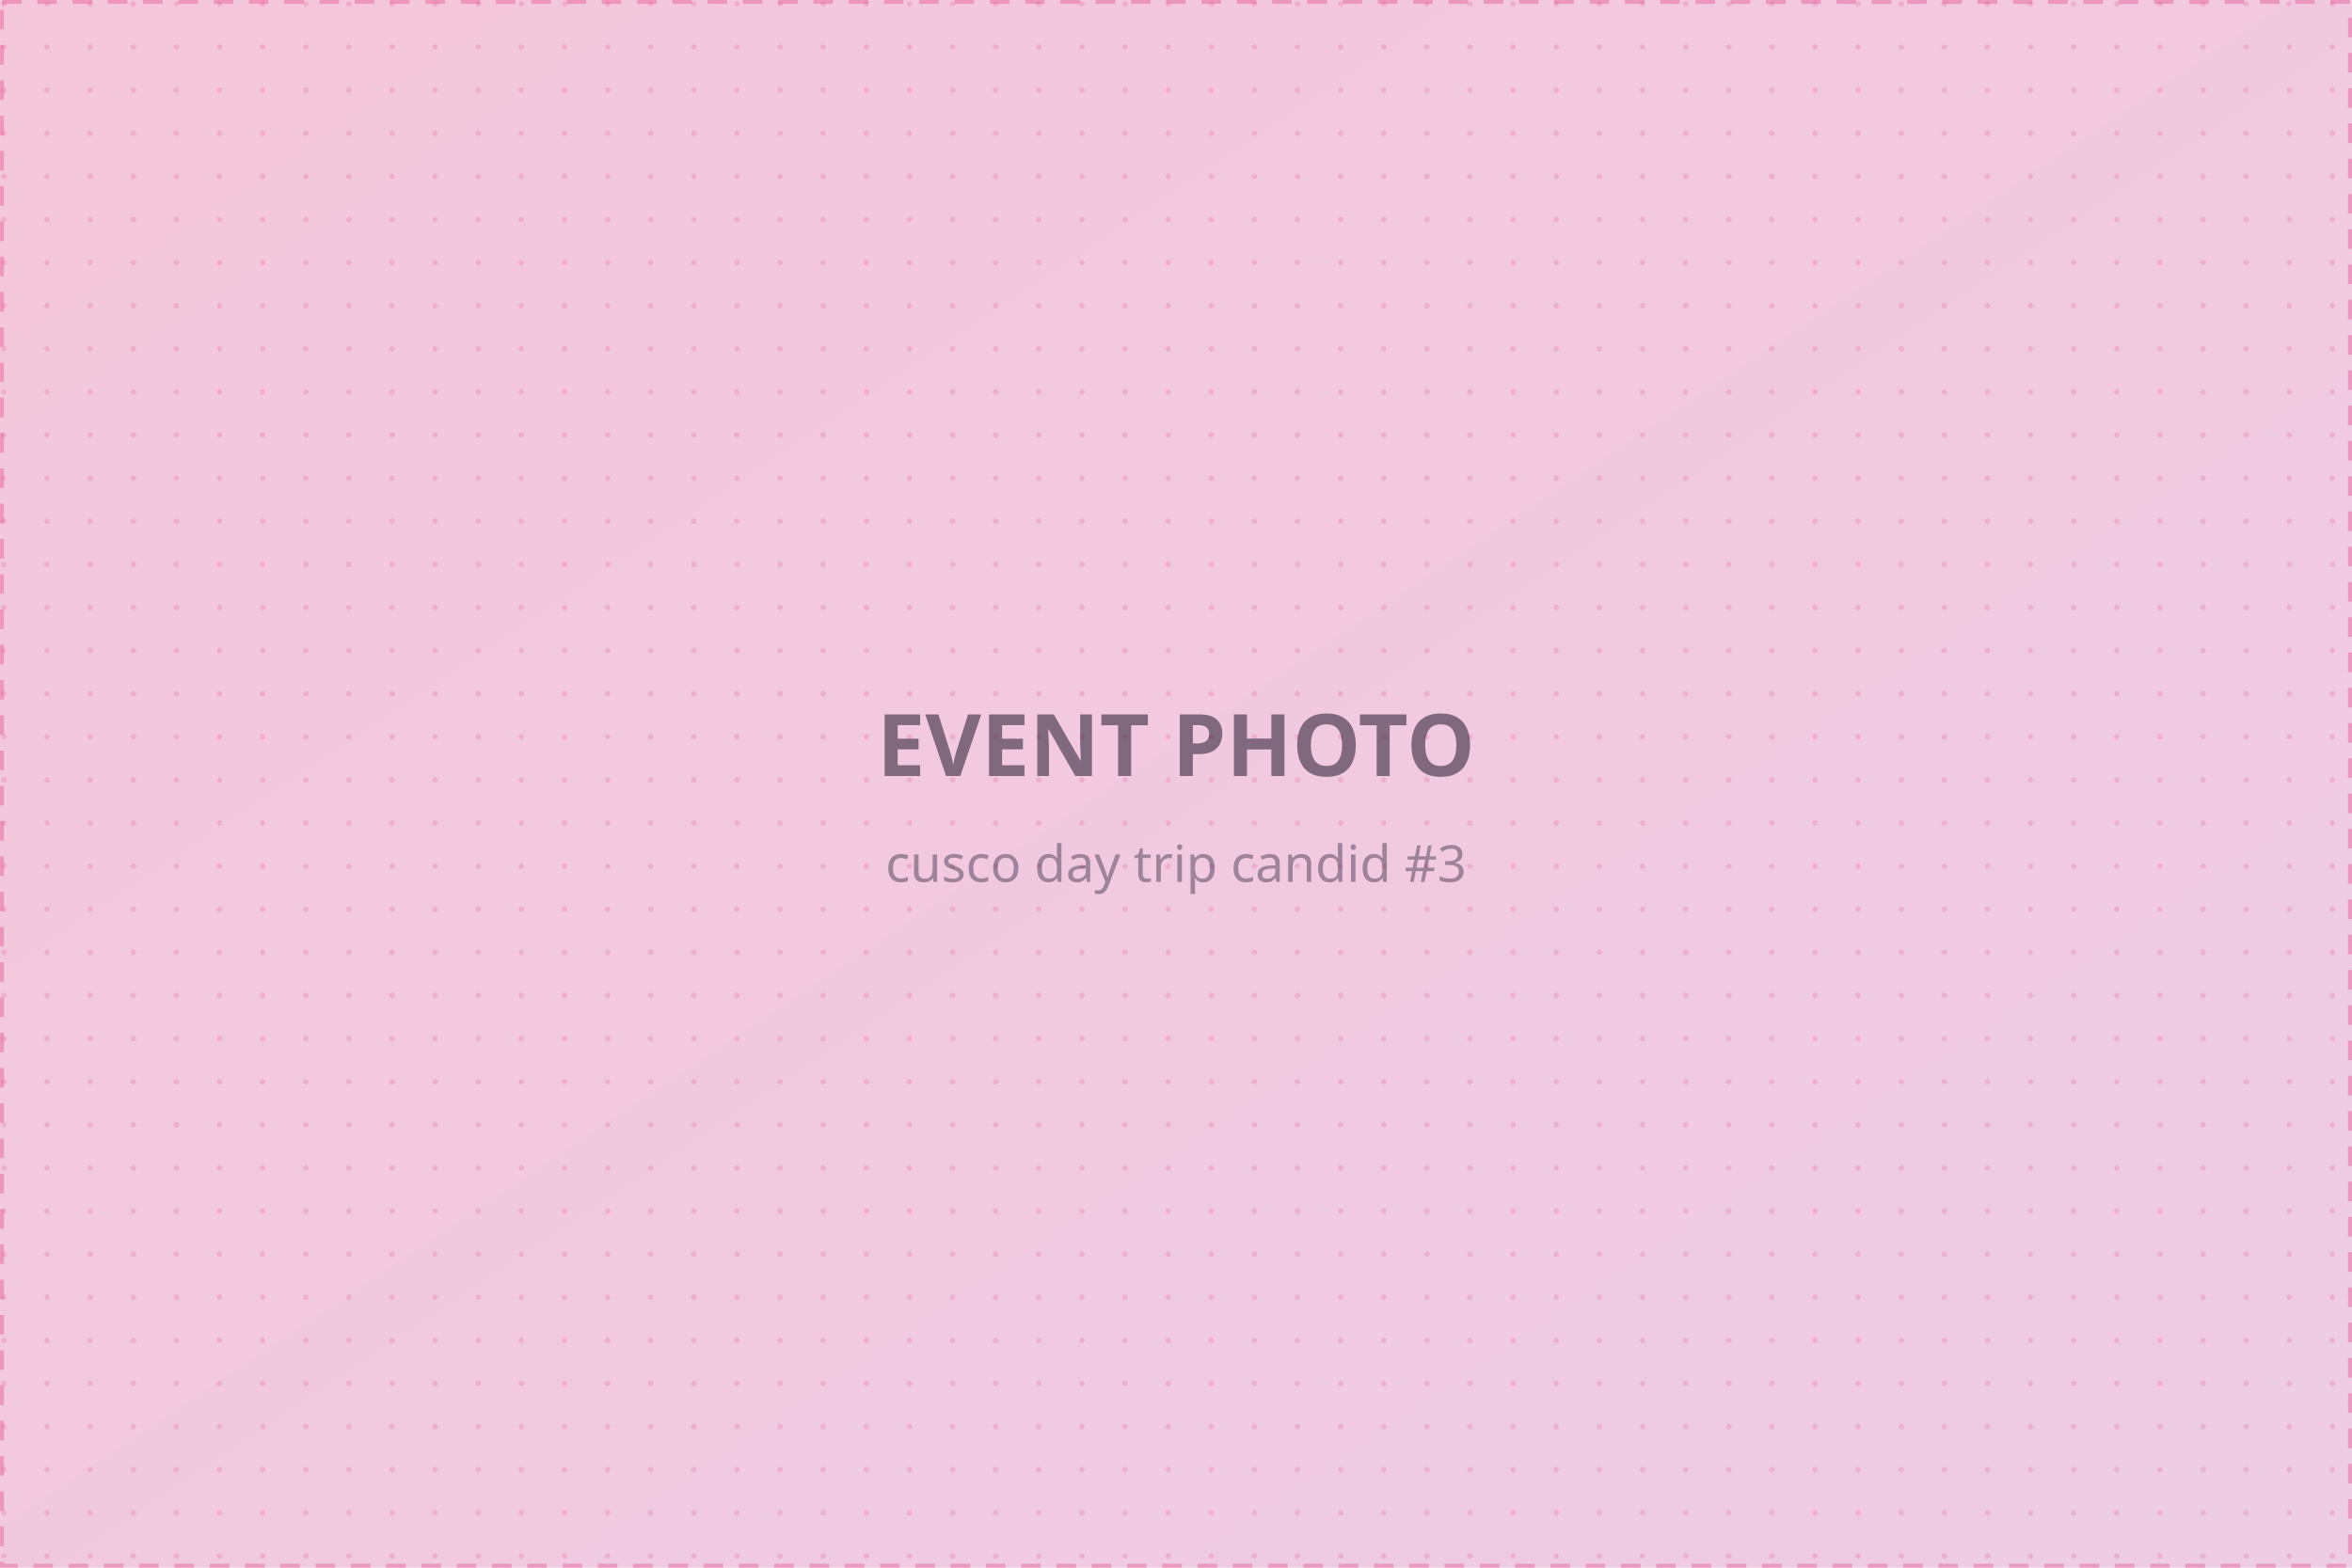
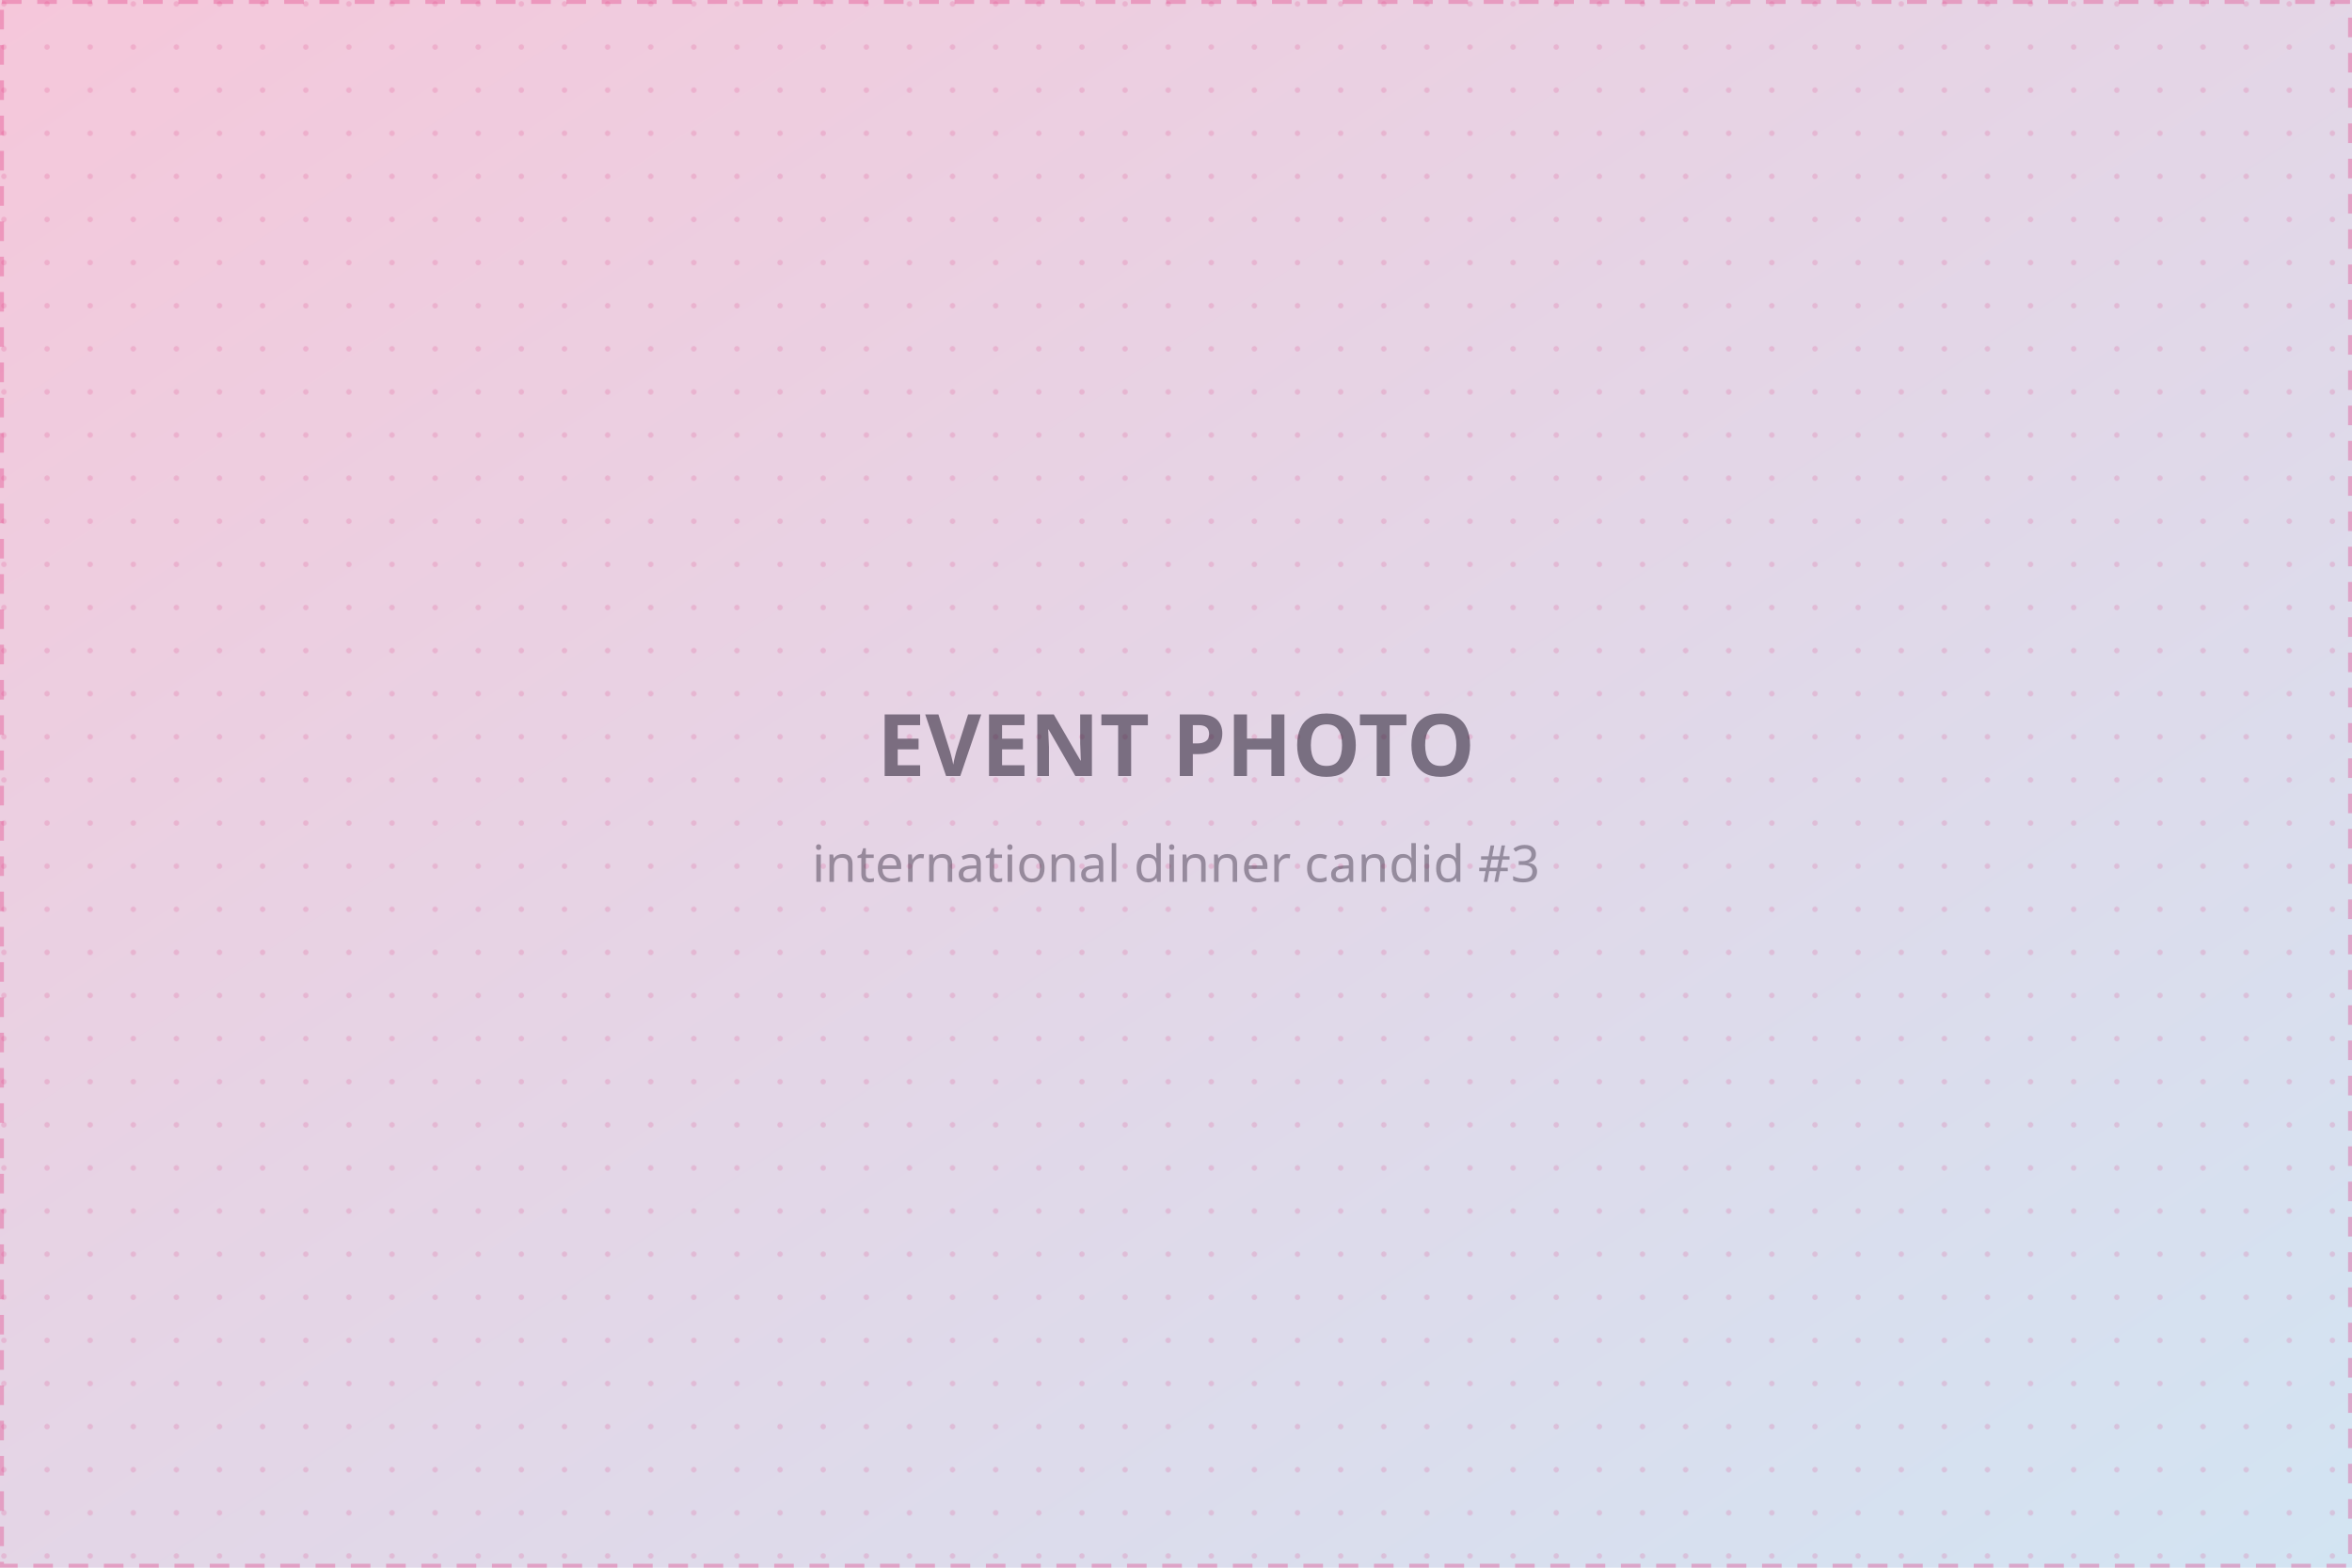
<svg xmlns="http://www.w3.org/2000/svg" width="1200" height="800" viewBox="0 0 1200 800" role="img" aria-label="EVENT PHOTO placeholder">
  <defs>
-     <linearGradient id="g4-1200x800" x1="0%" y1="0%" x2="100%" y2="100%">
+     <linearGradient id="g6-1200x800" x1="0%" y1="0%" x2="100%" y2="100%">
      <stop offset="0%" stop-color="#E23A82" stop-opacity="0.24" />
-       <stop offset="100%" stop-color="#C24FA8" stop-opacity="0.24" />
+       <stop offset="100%" stop-color="#4FB4E8" stop-opacity="0.24" />
    </linearGradient>
-     <pattern id="dots-g4-1200x800" width="22" height="22" patternUnits="userSpaceOnUse">
+     <pattern id="dots-g6-1200x800" width="22" height="22" patternUnits="userSpaceOnUse">
      <circle cx="2" cy="2" r="1.4" fill="#E23A82" fill-opacity="0.18" />
    </pattern>
  </defs>
  <rect width="1200" height="800" rx="0" fill="#FBF3F6" />
-   <rect width="1200" height="800" rx="0" fill="url(#g4-1200x800)" />
-   <rect width="1200" height="800" rx="0" fill="url(#dots-g4-1200x800)" />
+   <rect width="1200" height="800" rx="0" fill="url(#g6-1200x800)" />
+   <rect width="1200" height="800" rx="0" fill="url(#dots-g6-1200x800)" />
  <rect x="1" y="1" width="1198" height="798" rx="0" fill="none" stroke="#E23A82" stroke-opacity="0.35" stroke-width="2" stroke-dasharray="10 8" />
  <g transform="translate(600, 400)" text-anchor="middle" font-family="system-ui, sans-serif">
    <text y="-4" font-size="44" font-weight="700" fill="#241A2E" fill-opacity="0.55">EVENT PHOTO</text>
-     <text y="50" font-size="26" fill="#241A2E" fill-opacity="0.4">cusco day trip candid #3</text>
+     <text y="50" font-size="26" fill="#241A2E" fill-opacity="0.4">international dinner candid #3</text>
  </g>
</svg>
